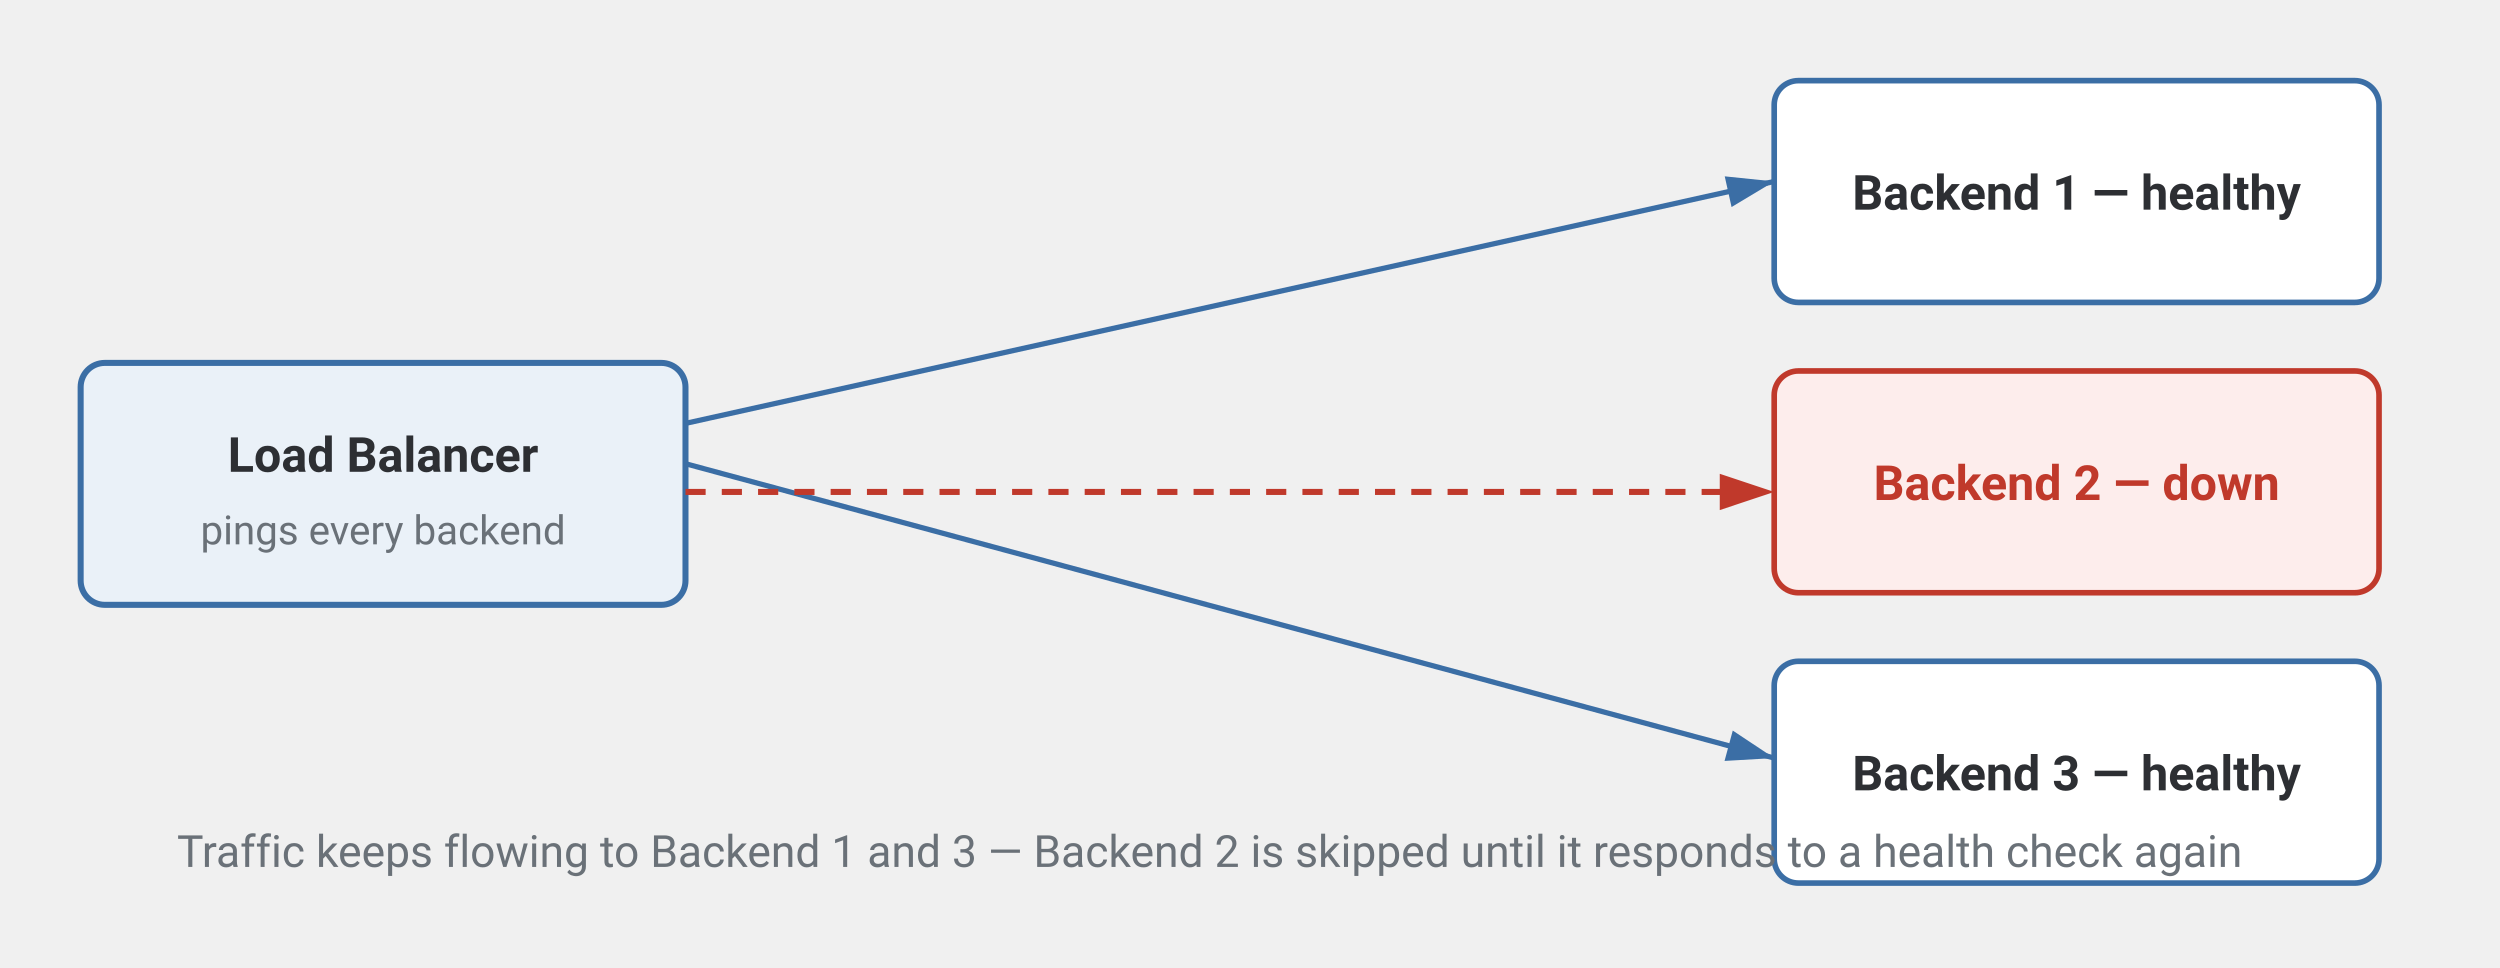
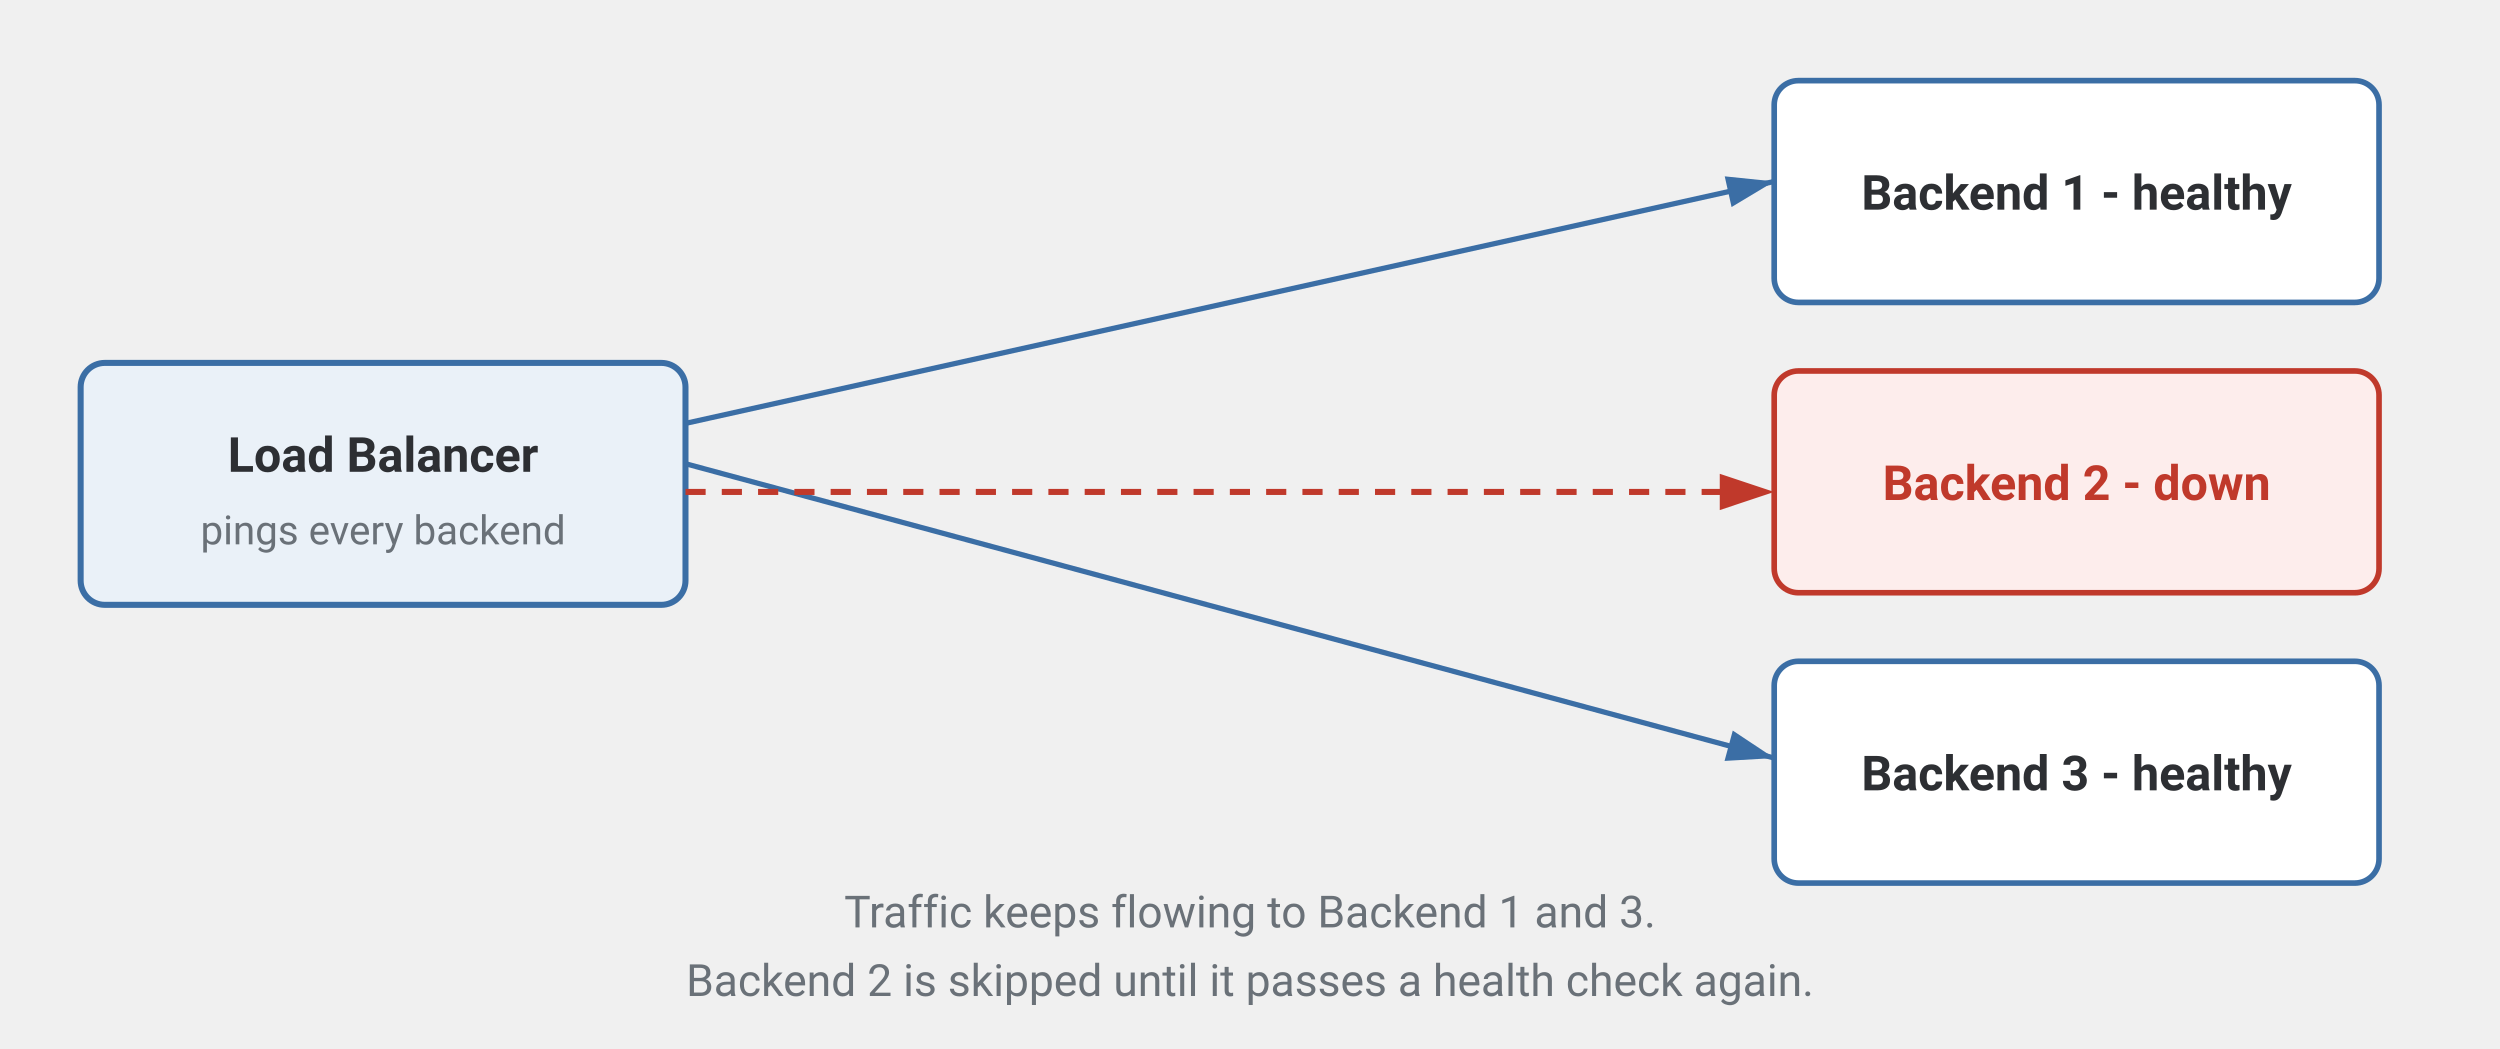
- <svg xmlns="http://www.w3.org/2000/svg" viewBox="0 0 620 240" font-family="-apple-system, Segoe UI, Roboto, Arial, sans-serif">
+ <svg xmlns="http://www.w3.org/2000/svg" viewBox="0 0 620 260" font-family="-apple-system, Segoe UI, Roboto, Arial, sans-serif">
  <defs>
    <marker id="arrow" markerWidth="10" markerHeight="10" refX="9" refY="3" orient="auto" markerUnits="strokeWidth">
      <path d="M0,0 L0,6 L9,3 z" fill="#3b6ea5" />
    </marker>
    <marker id="arrow-bad" markerWidth="10" markerHeight="10" refX="9" refY="3" orient="auto" markerUnits="strokeWidth">
      <path d="M0,0 L0,6 L9,3 z" fill="#c0392b" />
    </marker>
  </defs>
  <rect x="20" y="90" width="150" height="60" rx="6" fill="#eaf1f8" stroke="#3b6ea5" stroke-width="1.5" />
  <text x="95" y="117" text-anchor="middle" font-size="12" font-weight="600" fill="#2d2f33">Load Balancer</text>
  <text x="95" y="135" text-anchor="middle" font-size="10" fill="#6a7178">pings every backend</text>
  <rect x="440" y="20" width="150" height="55" rx="6" fill="#ffffff" stroke="#3b6ea5" stroke-width="1.4" />
-   <text x="515" y="52" text-anchor="middle" font-size="12" font-weight="600" fill="#2d2f33">Backend 1 — healthy</text>
+   <text x="515" y="52" text-anchor="middle" font-size="12" font-weight="600" fill="#2d2f33">Backend 1 - healthy</text>
  <rect x="440" y="92" width="150" height="55" rx="6" fill="#fdedec" stroke="#c0392b" stroke-width="1.4" />
-   <text x="515" y="124" text-anchor="middle" font-size="12" font-weight="600" fill="#c0392b">Backend 2 — down</text>
+   <text x="515" y="124" text-anchor="middle" font-size="12" font-weight="600" fill="#c0392b">Backend 2 - down</text>
  <rect x="440" y="164" width="150" height="55" rx="6" fill="#ffffff" stroke="#3b6ea5" stroke-width="1.4" />
-   <text x="515" y="196" text-anchor="middle" font-size="12" font-weight="600" fill="#2d2f33">Backend 3 — healthy</text>
+   <text x="515" y="196" text-anchor="middle" font-size="12" font-weight="600" fill="#2d2f33">Backend 3 - healthy</text>
  <line x1="170" y1="105" x2="440" y2="45" stroke="#3b6ea5" stroke-width="1.3" marker-end="url(#arrow)" />
  <line x1="170" y1="115" x2="440" y2="188" stroke="#3b6ea5" stroke-width="1.3" marker-end="url(#arrow)" />
  <line x1="170" y1="122" x2="440" y2="122" stroke="#c0392b" stroke-width="1.5" stroke-dasharray="5,4" marker-end="url(#arrow-bad)" />
-   <text x="300" y="215" text-anchor="middle" font-size="11" fill="#6a7178">Traffic keeps flowing to Backend 1 and 3 — Backend 2 is skipped until it responds to a health check again</text>
+   <text x="310" y="230" text-anchor="middle" font-size="11" fill="#6a7178">Traffic keeps flowing to Backend 1 and 3.</text>
+   <text x="310" y="247" text-anchor="middle" font-size="11" fill="#6a7178">Backend 2 is skipped until it passes a health check again.</text>
</svg>
